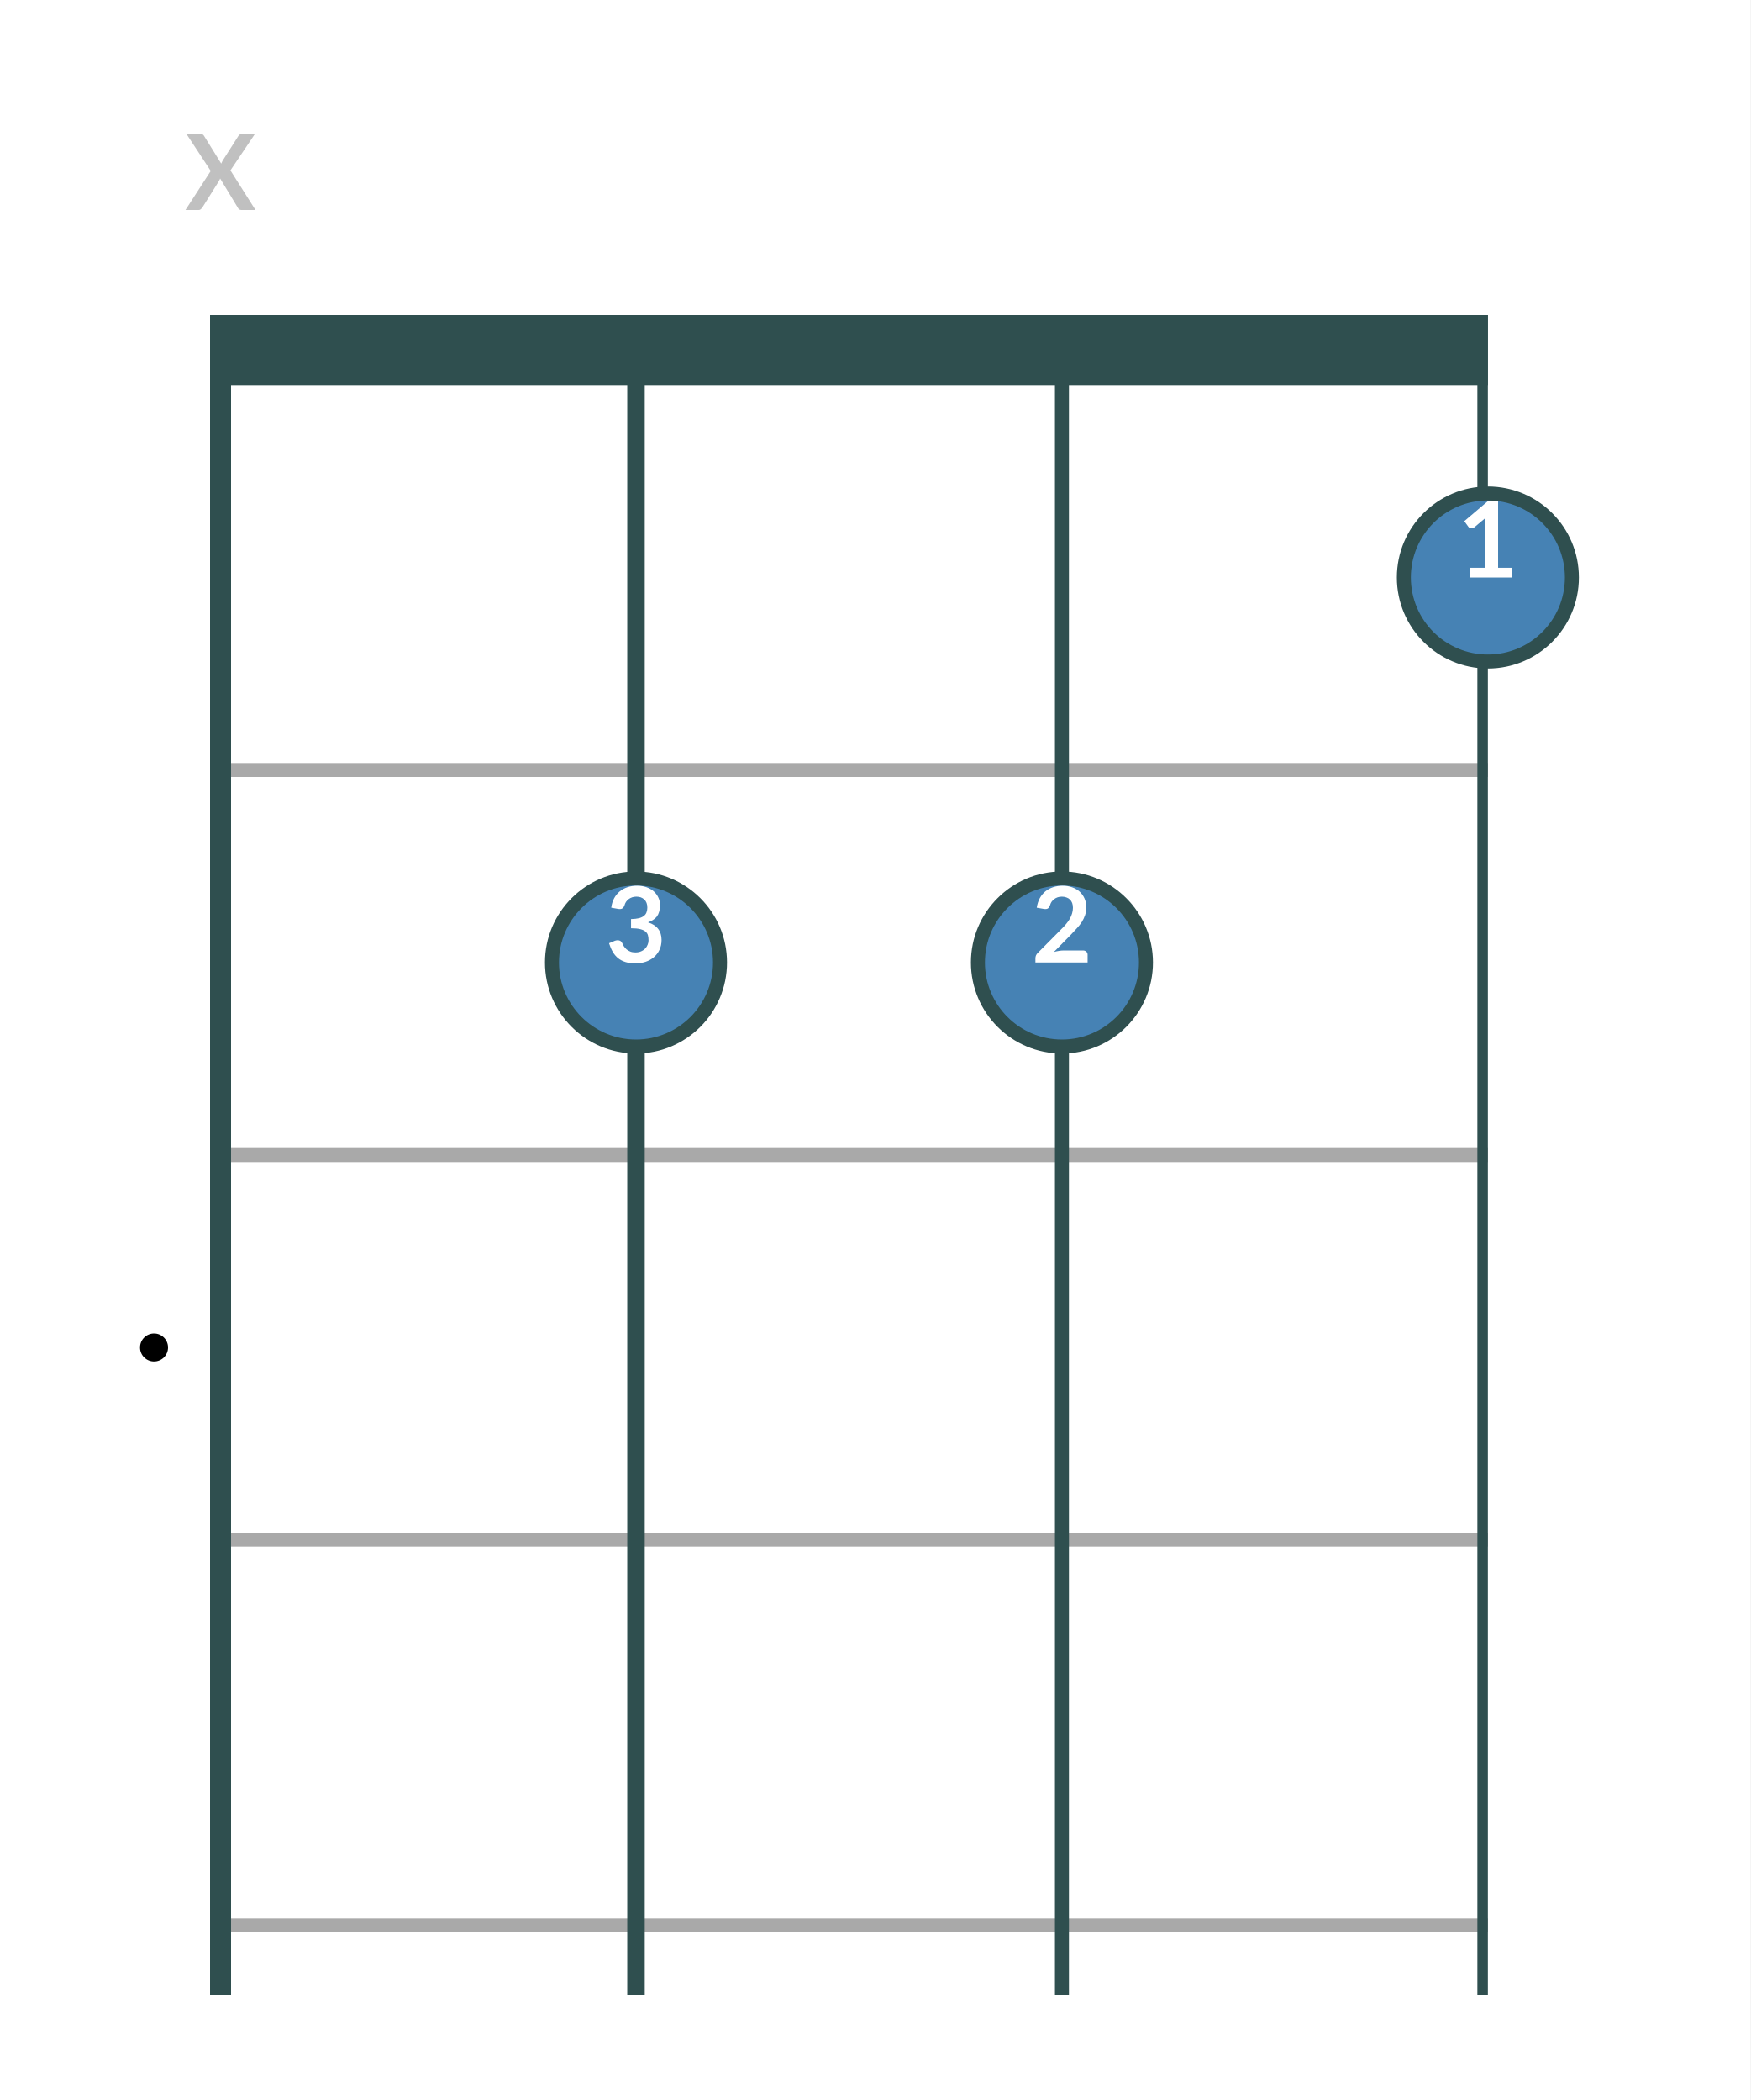
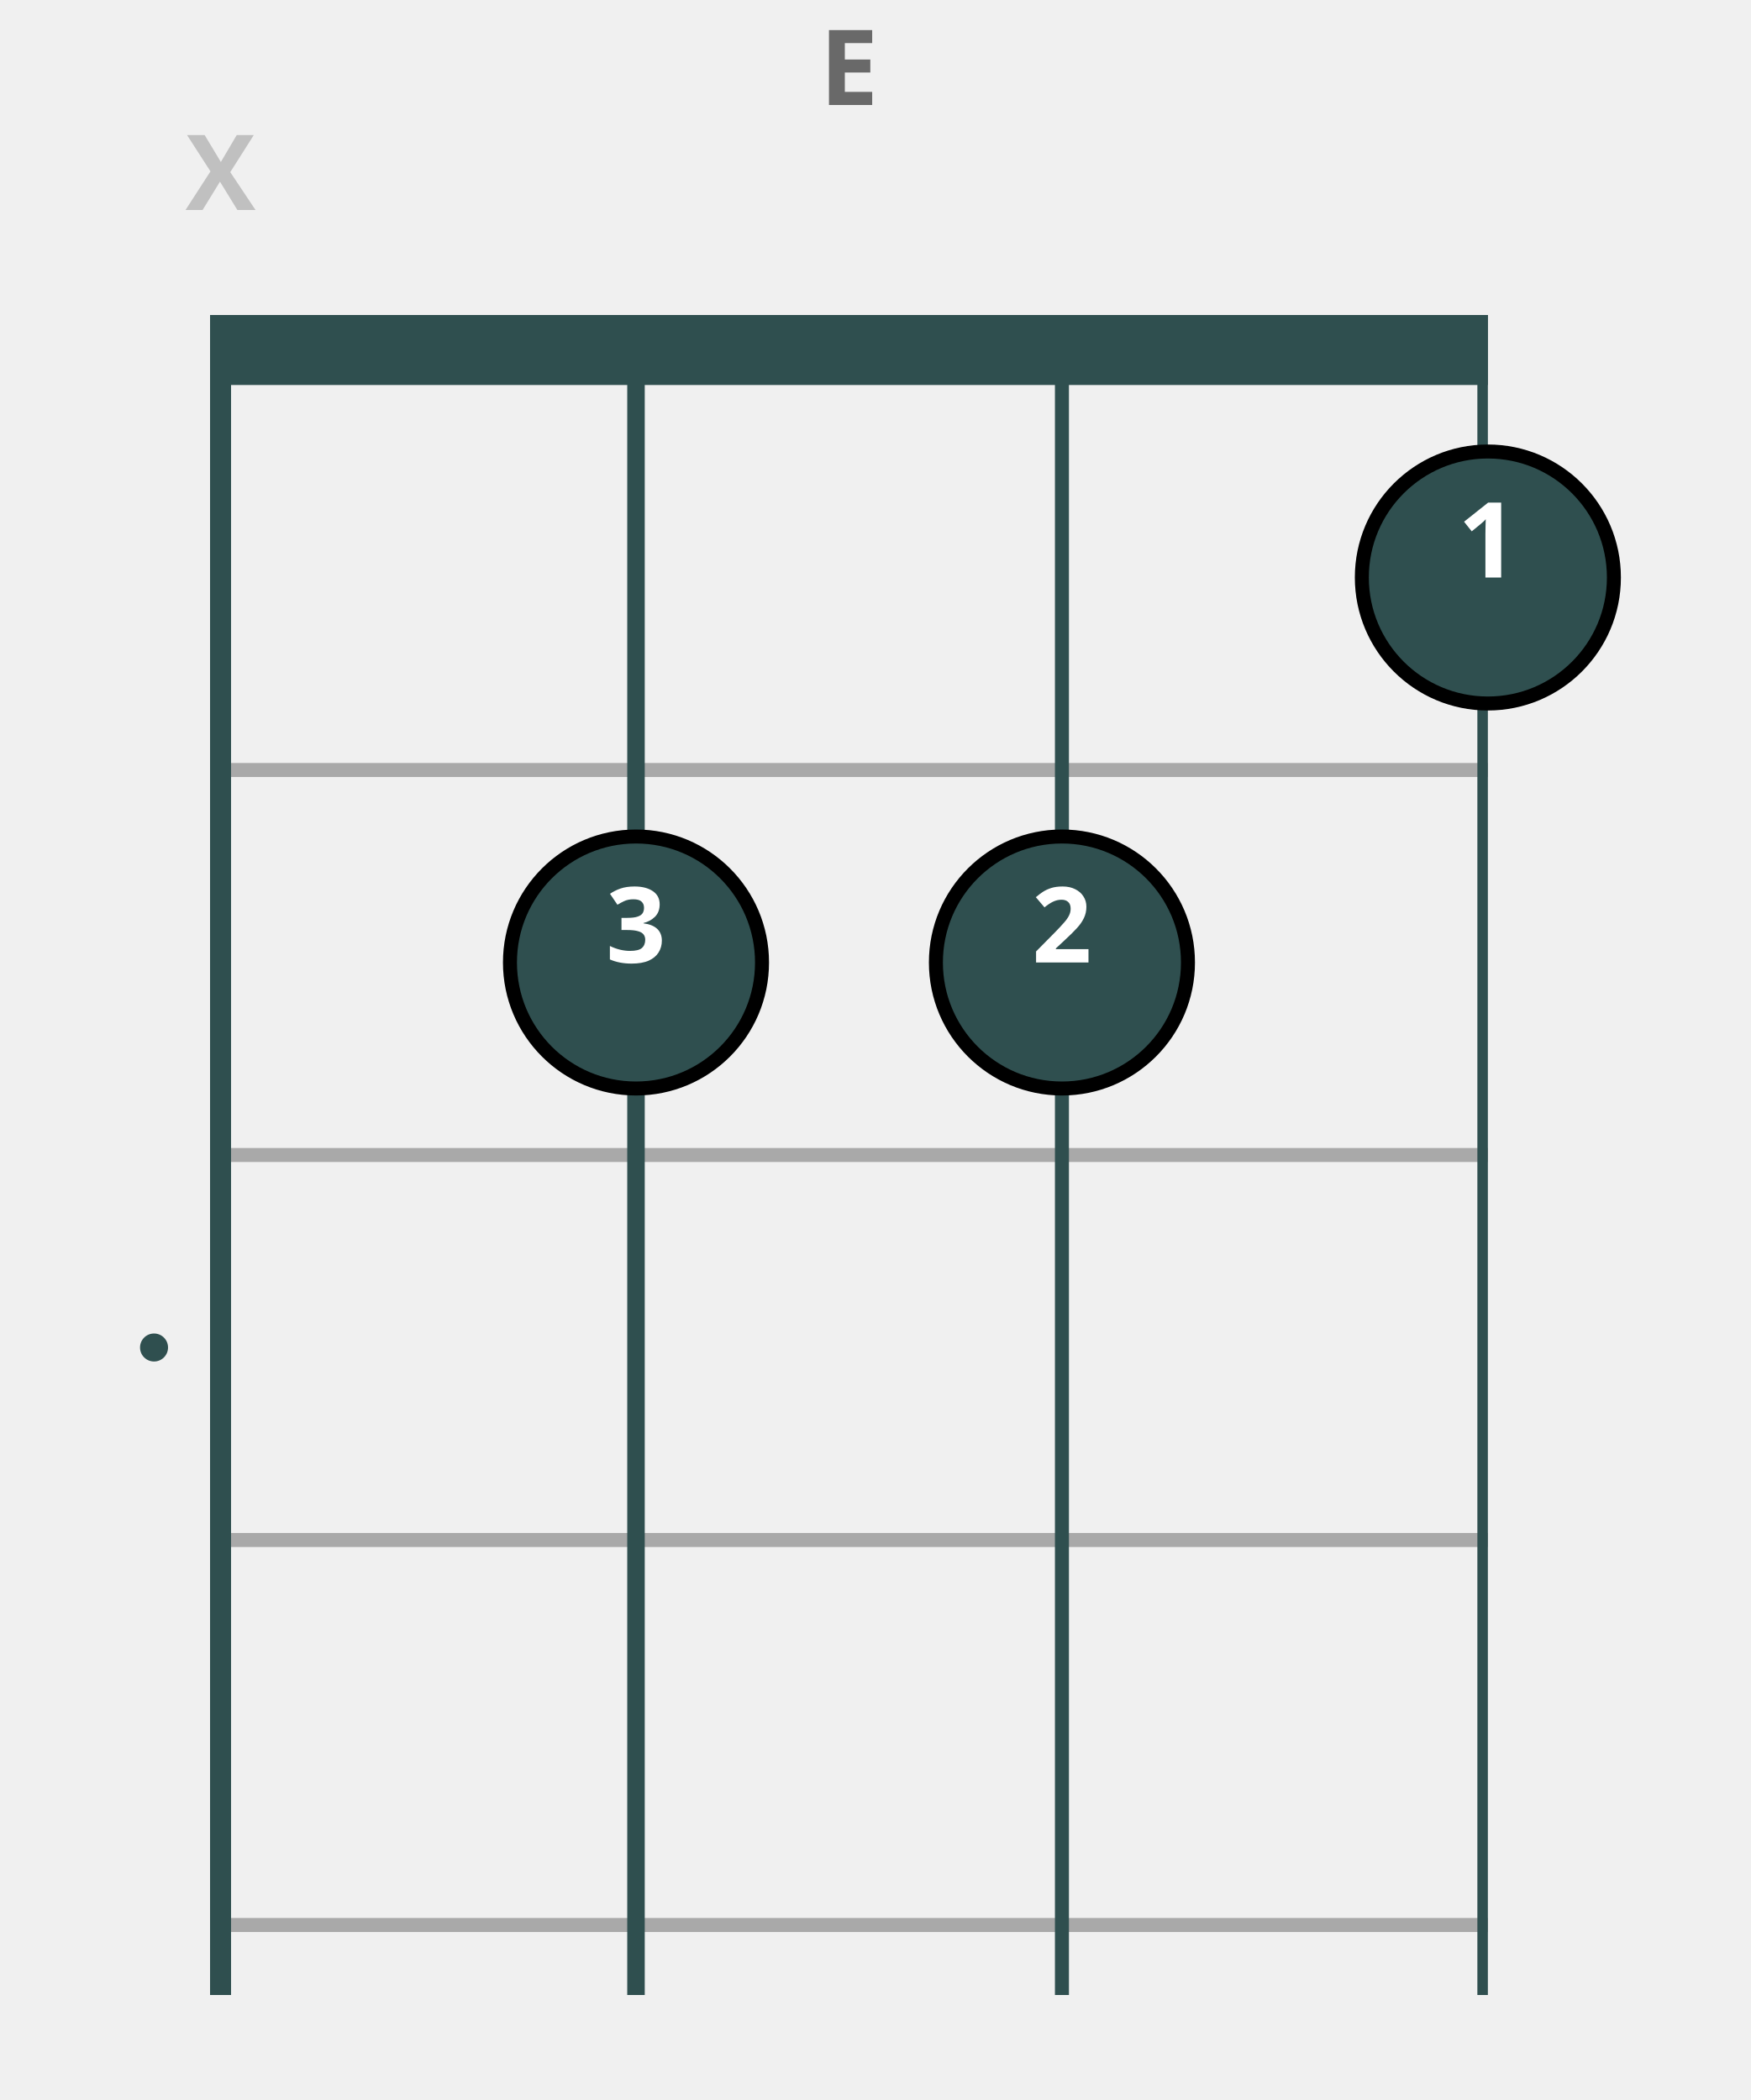
<svg xmlns="http://www.w3.org/2000/svg" baseProfile="full" height="300" version="1.1" width="250">
  <defs />
-   <rect fill="white" height="300" width="250" x="0" y="0" />
  <line stroke="darkgray" stroke-width="2" x1="30" x2="212.5" y1="110.0" y2="110.0" />
  <line stroke="darkgray" stroke-width="2" x1="30" x2="212.5" y1="165.0" y2="165.0" />
  <line stroke="darkgray" stroke-width="2" x1="30" x2="212.5" y1="220.0" y2="220.0" />
  <line stroke="darkgray" stroke-width="2" x1="30" x2="212.5" y1="275.0" y2="275.0" />
-   <circle cx="22" cy="192.5" fill="black" r="2" />
+   <circle cx="22" cy="192.5" fill="darkslategray" r="2" />
  <line stroke="darkslategray" stroke-width="3.0" x1="31.5" x2="31.5" y1="45.0" y2="285.0" />
-   <text alignment-baseline="middle" fill="silver" font-family="Lato" font-size="15" font-weight="bold" text-anchor="middle" x="31.5" y="30.0">X</text>
+   <text alignment-baseline="middle" fill="silver" font-family="Verdana" font-size="15" font-weight="bold" text-anchor="middle" x="31.5" y="30.0">X</text>
  <line stroke="darkslategray" stroke-width="2.5" x1="90.833" x2="90.833" y1="45.0" y2="285.0" />
  <line stroke="darkslategray" stroke-width="2.0" x1="151.667" x2="151.667" y1="45.0" y2="285.0" />
  <line stroke="darkslategray" stroke-width="1.5" x1="211.75" x2="211.75" y1="45.0" y2="285.0" />
  <line stroke="darkslategray" stroke-width="10" x1="30" x2="212.5" y1="50.0" y2="50.0" />
-   <circle cx="90.833" cy="137.5" fill="steelblue" r="12" stroke="darkslategray" stroke-width="2" />
-   <text alignment-baseline="central" fill="white" font-family="Lato" font-size="15" font-weight="bold" text-anchor="middle" x="90.833" y="137.5">3</text>
-   <circle cx="151.667" cy="137.5" fill="steelblue" r="12" stroke="darkslategray" stroke-width="2" />
-   <text alignment-baseline="central" fill="white" font-family="Lato" font-size="15" font-weight="bold" text-anchor="middle" x="151.667" y="137.5">2</text>
-   <circle cx="212.5" cy="82.5" fill="steelblue" r="12" stroke="darkslategray" stroke-width="2" />
-   <text alignment-baseline="central" fill="white" font-family="Lato" font-size="15" font-weight="bold" text-anchor="middle" x="212.5" y="82.5">1</text>
+   <circle cx="90.833" cy="137.5" fill="darkslategray" r="18" stroke="black" stroke-width="2" />
+   <text alignment-baseline="central" fill="white" font-family="Verdana" font-size="15" font-weight="bold" text-anchor="middle" x="90.833" y="137.5">3</text>
+   <circle cx="151.667" cy="137.5" fill="darkslategray" r="18" stroke="black" stroke-width="2" />
+   <text alignment-baseline="central" fill="white" font-family="Verdana" font-size="15" font-weight="bold" text-anchor="middle" x="151.667" y="137.5">2</text>
+   <circle cx="212.5" cy="82.5" fill="darkslategray" r="18" stroke="black" stroke-width="2" />
+   <text alignment-baseline="central" fill="white" font-family="Verdana" font-size="15" font-weight="bold" text-anchor="middle" x="212.5" y="82.5">1</text>
+   <text alignment-baseline="central" fill="dimgray" font-family="Verdana" font-size="15" font-weight="bold" text-anchor="middle" x="121.25" y="15.0">E</text>
</svg>
